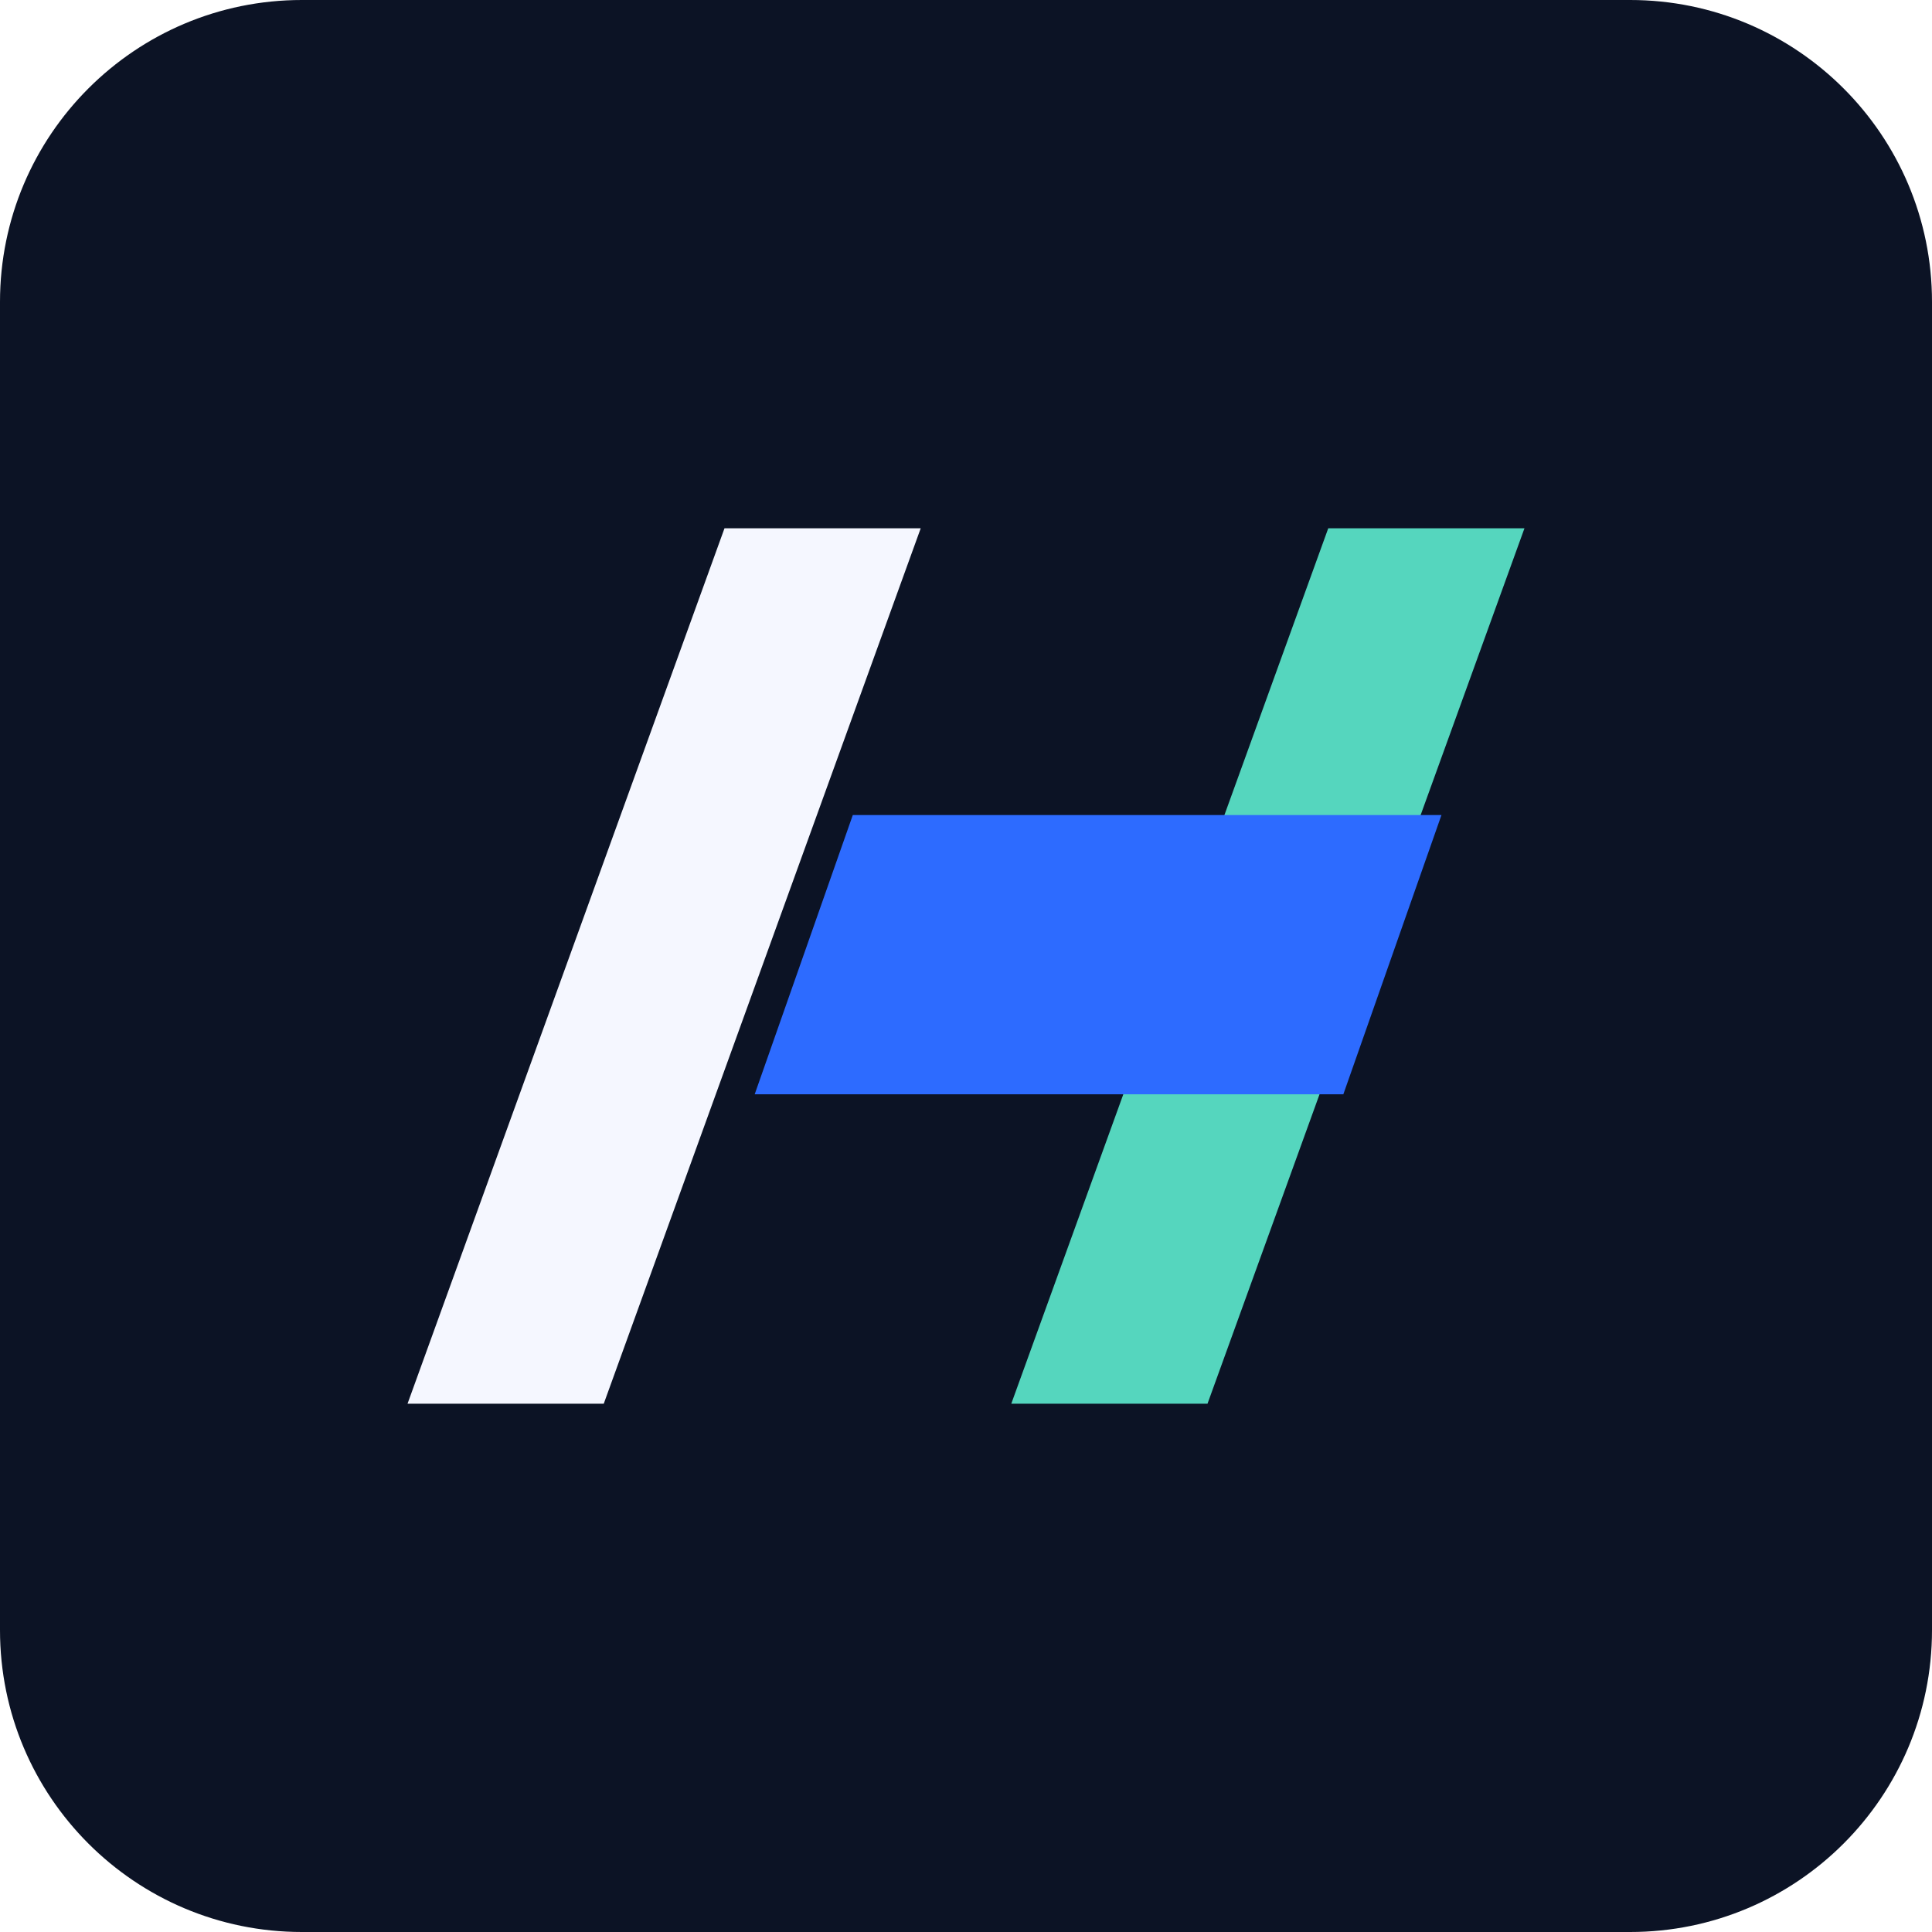
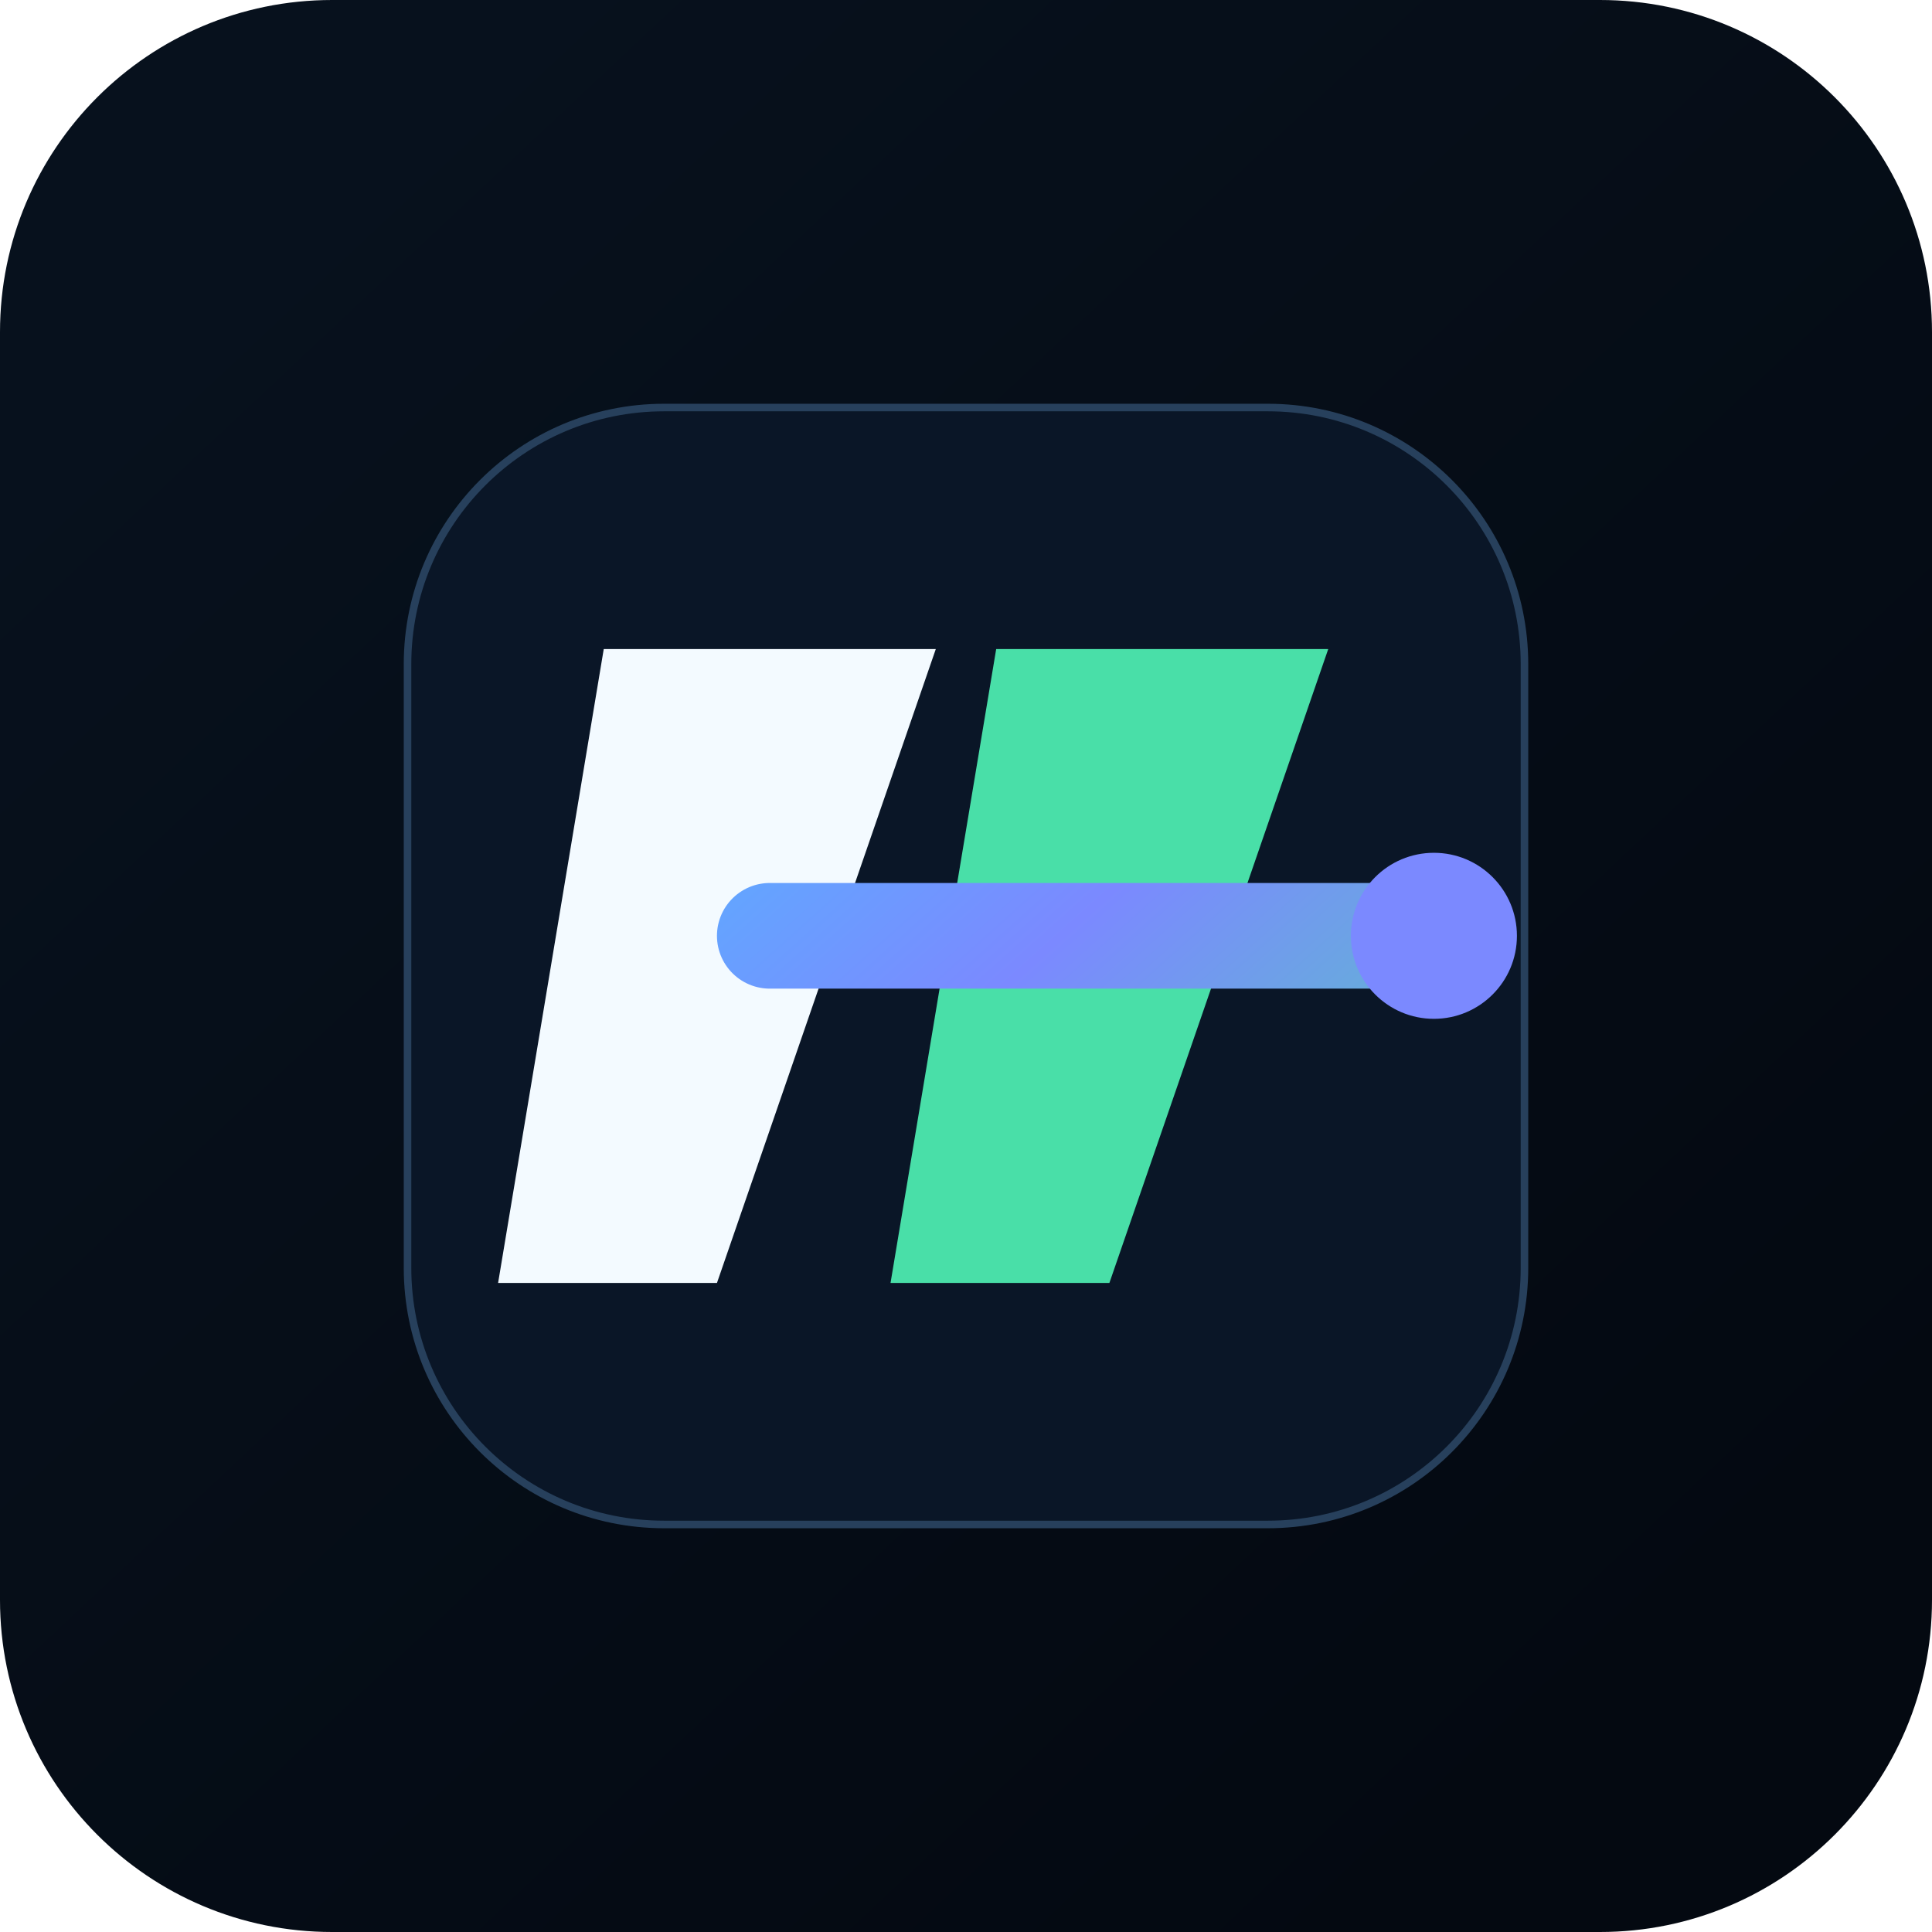
<svg xmlns="http://www.w3.org/2000/svg" width="256" height="256" viewBox="0 0 256 256" fill="none">
-   <rect width="256" height="256" rx="40" fill="#0C1325" />
-   <path d="M54 186L96 70H122L80 186H54Z" fill="#F5F7FF" />
-   <path d="M134 186L176 70H202L160 186H134Z" fill="#55D6BE" />
-   <path d="M100 145L113 108H191L178 145H100Z" fill="#2D6BFF" />
+   <defs>
+     <linearGradient id="logo-bg" x1="36" y1="28" x2="220" y2="224" gradientUnits="userSpaceOnUse">
+       <stop stop-color="#07111D" />
+       <stop offset="1" stop-color="#040911" />
+     </linearGradient>
+     <linearGradient id="logo-line" x1="72" y1="58" x2="194" y2="194" gradientUnits="userSpaceOnUse">
+       <stop stop-color="#39D6FF" />
+       <stop offset="0.52" stop-color="#7B89FF" />
+       <stop offset="1" stop-color="#49DFA8" />
+     </linearGradient>
+   </defs>
+   <rect width="256" height="256" rx="44" fill="url(#logo-bg)" />
+   <path d="M54 84H202" stroke="#203A5D" stroke-width="2" />
+   <path d="M54 128H202" stroke="#203A5D" stroke-width="2" />
+   <path d="M54 172H202" stroke="#203A5D" stroke-width="2" />
+   <path d="M84 54V202" stroke="#203A5D" stroke-width="2" />
+   <path d="M128 54V202" stroke="#203A5D" stroke-width="2" />
+   <path d="M172 54V202" stroke="#203A5D" stroke-width="2" />
+   <rect x="54" y="54" width="148" height="148" rx="34" fill="#0A1627" stroke="#27405C" />
+   <path d="M80 86H124L95 170H66L80 86Z" fill="#F3FAFF" />
+   <path d="M132 86H176L147 170H118L132 86Z" fill="#49DFA8" />
+   <path d="M102 124H190" stroke="url(#logo-line)" stroke-width="14" stroke-linecap="round" />
+   <circle cx="190" cy="124" r="11" fill="#7B89FF" />
</svg>
